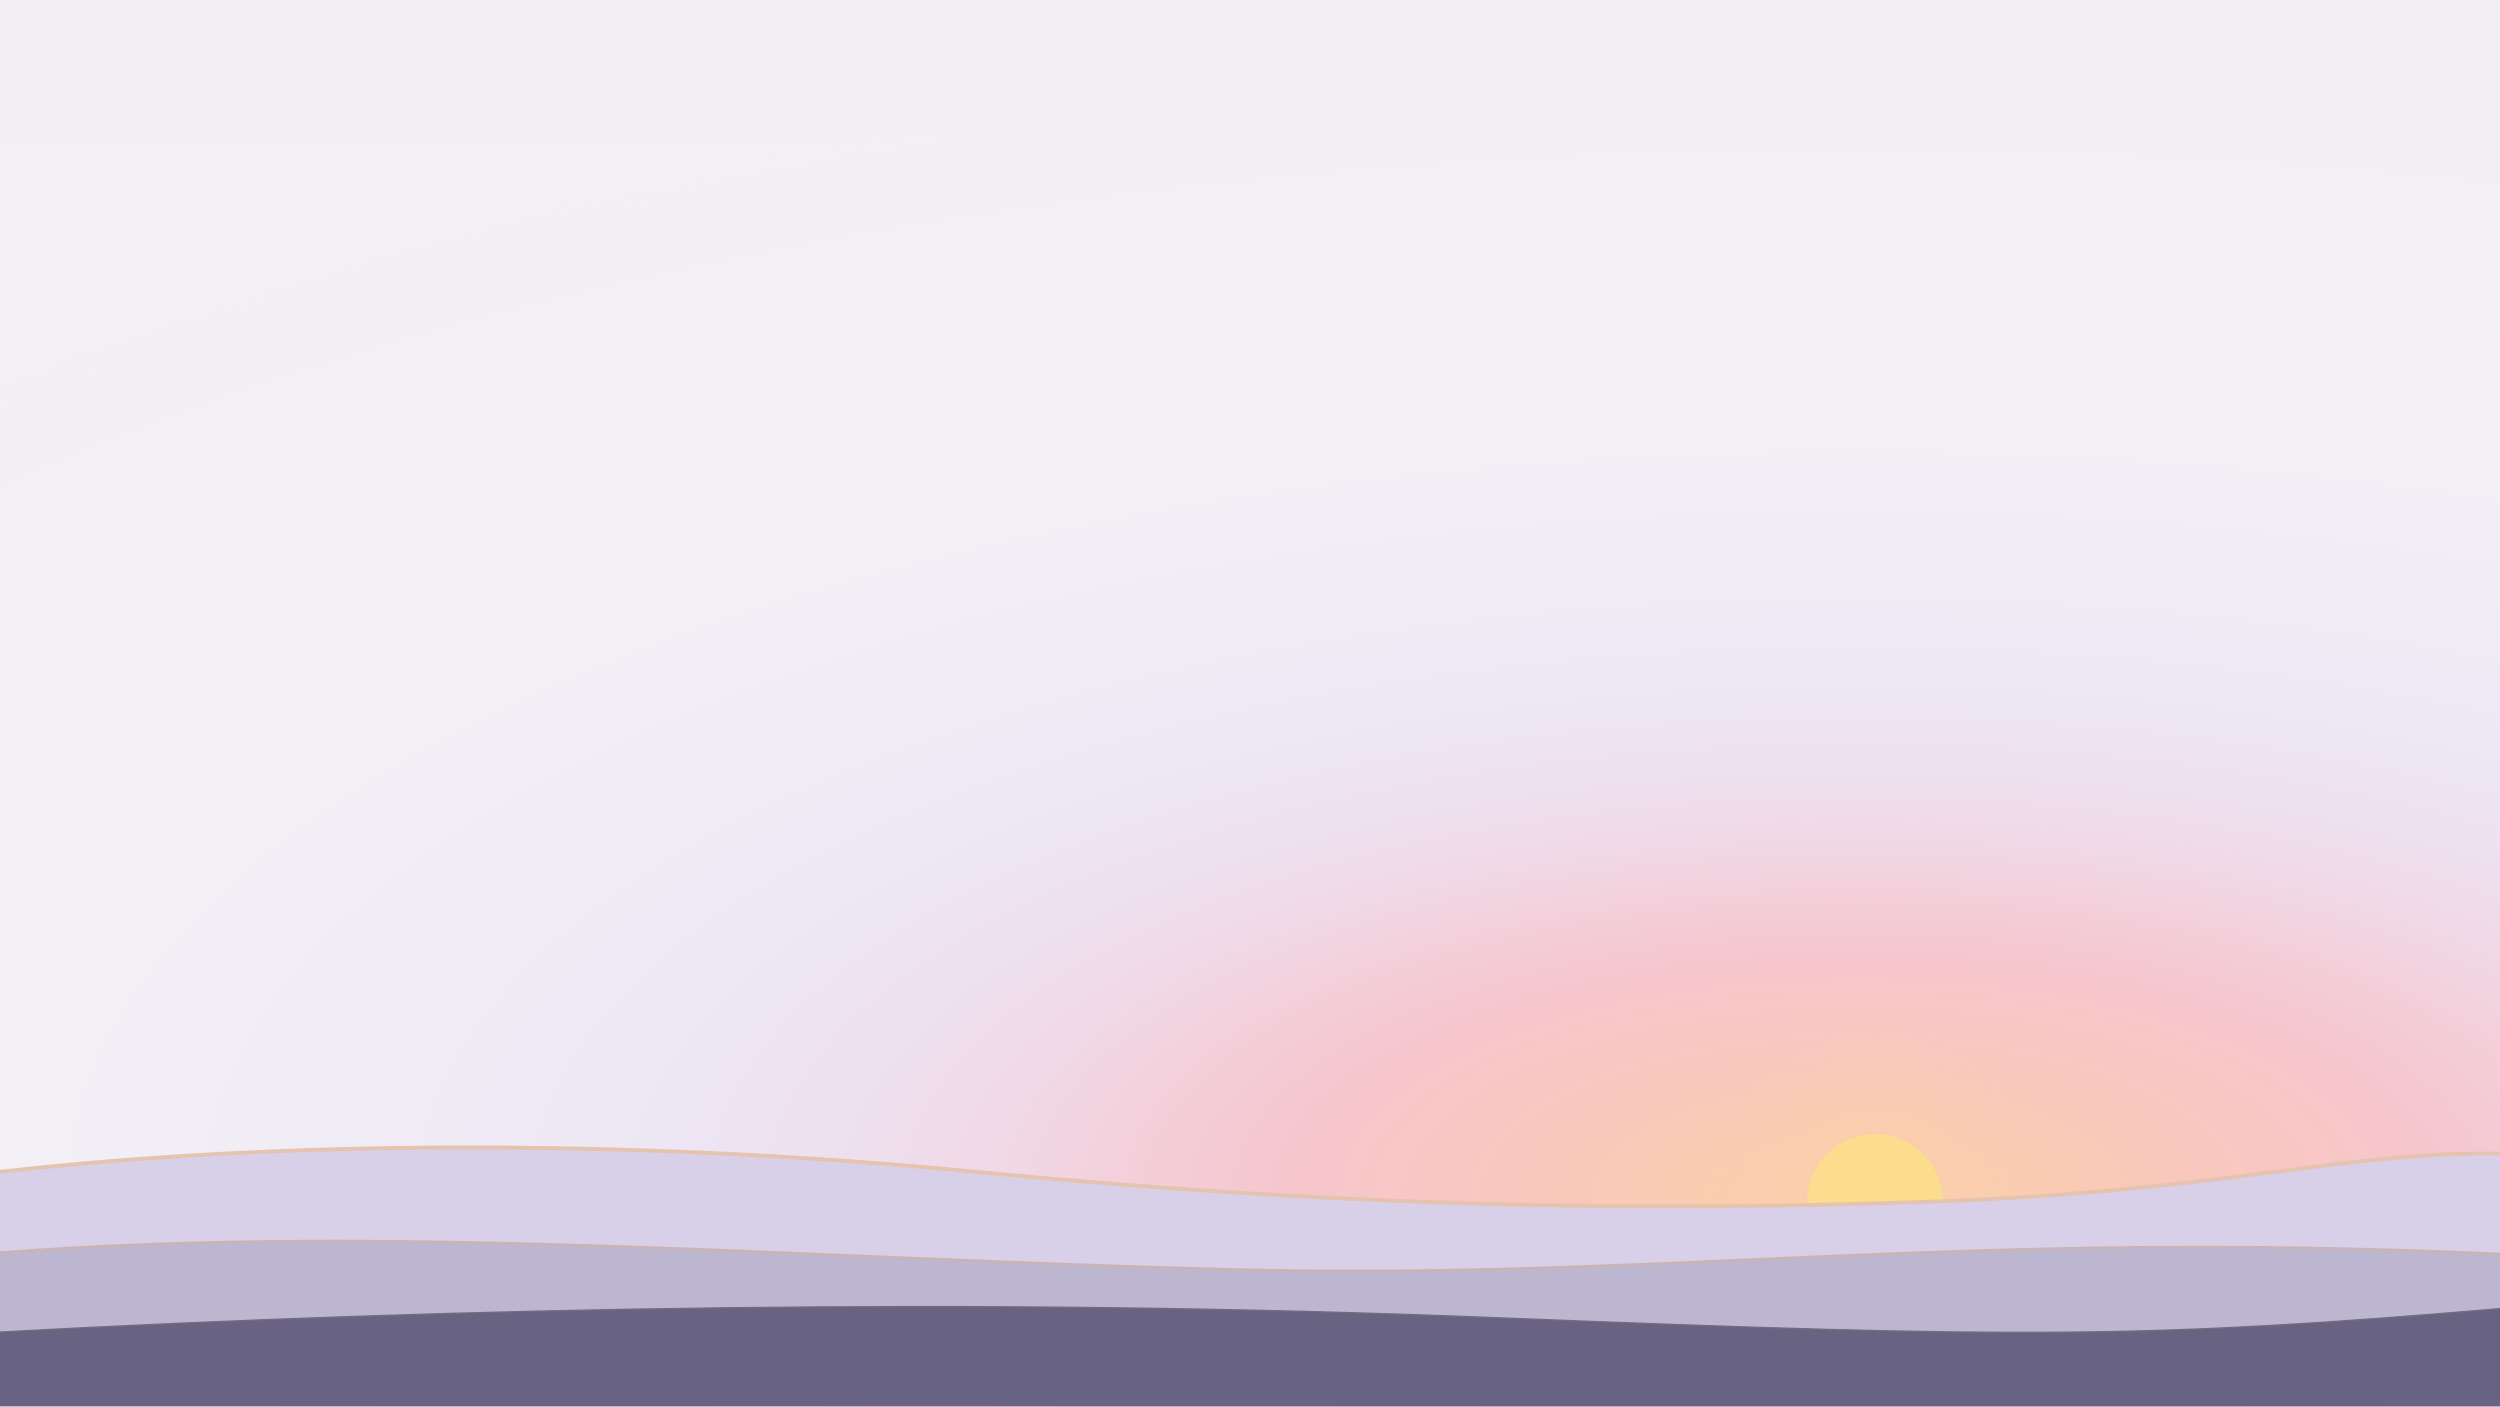
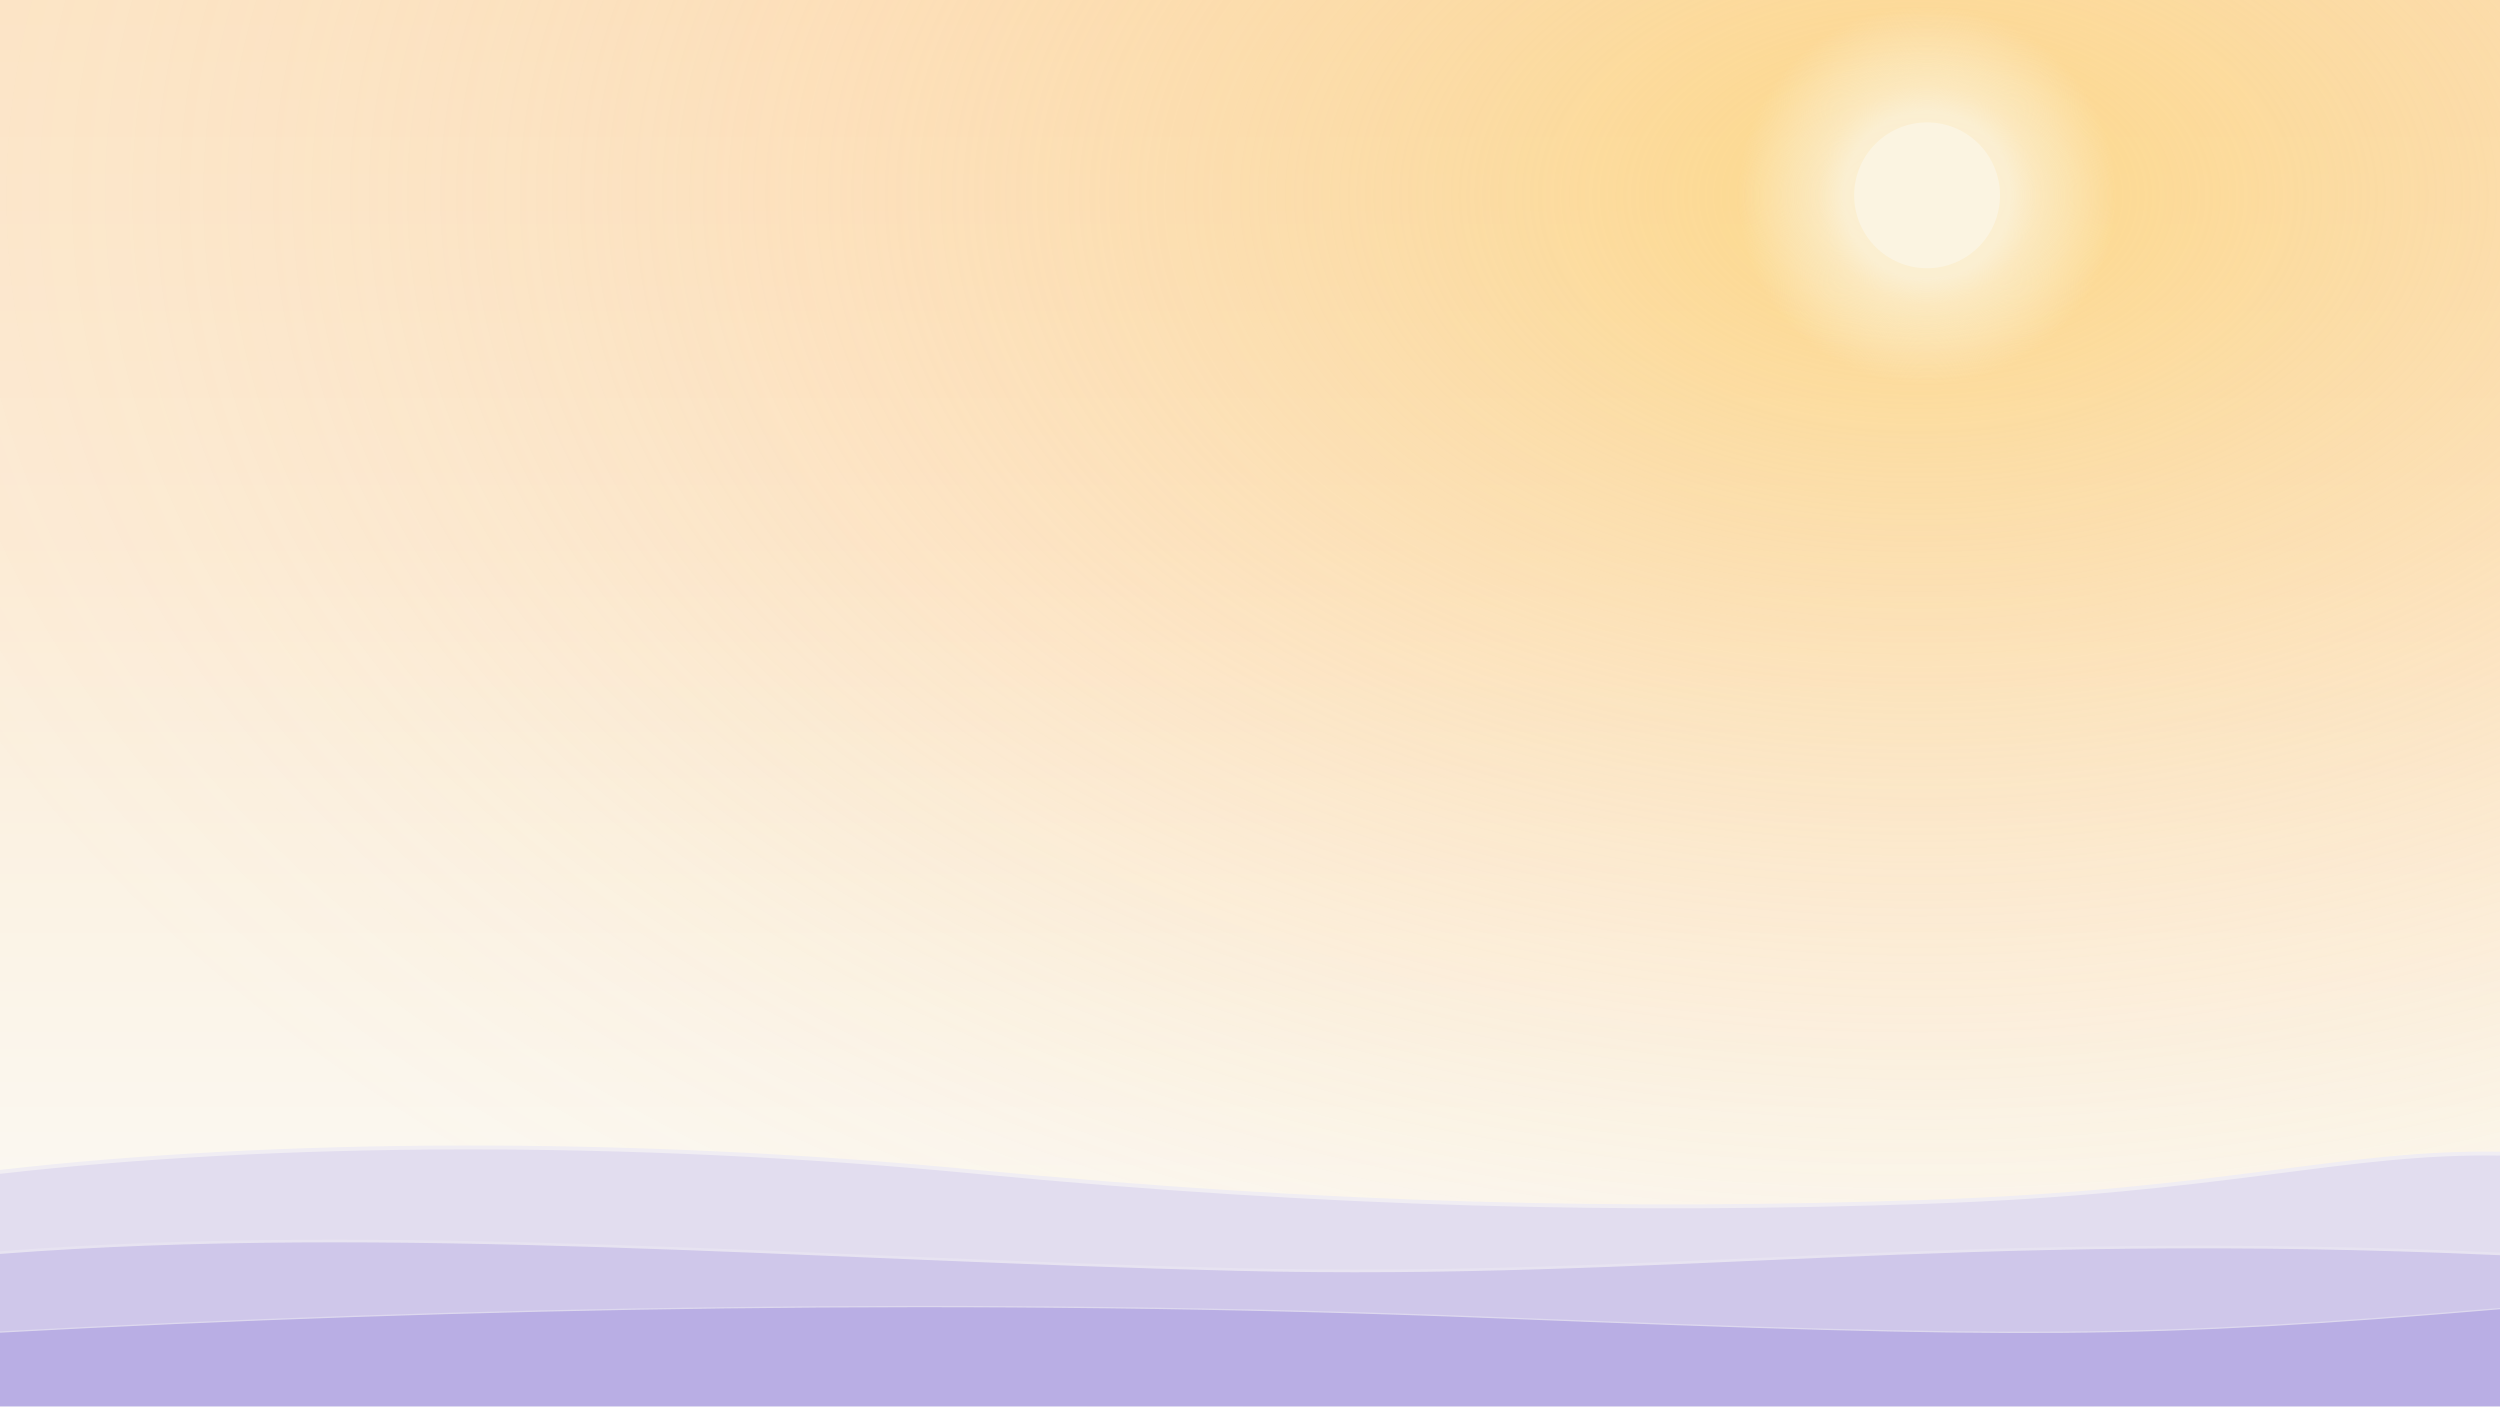
<svg xmlns="http://www.w3.org/2000/svg" viewBox="0 0 3840 2160" width="3840" height="2160" role="img">
  <defs>
    <linearGradient id="sky" x1="0" y1="0" x2="0" y2="1">
-       <stop offset="0" stop-color="#f2eff4" />
-       <stop offset="0.375" stop-color="#f4f1f5" />
-       <stop offset="0.602" stop-color="#f6f4f5" />
-       <stop offset="0.852" stop-color="#f8f6f6" />
+       <stop offset="0" stop-color="#fce5c7" />
+       <stop offset="0.375" stop-color="#fcebd5" />
+       <stop offset="0.602" stop-color="#fbf2e3" />
+       <stop offset="0.852" stop-color="#fbf8f1" />
    </linearGradient>
-     <radialGradient id="glow" cx=".5" cy=".5" r=".5">
-       <stop offset="0" stop-color="#fbd3a2" />
-       <stop offset="0.012" stop-color="#fbd1a5" />
-       <stop offset="0.04" stop-color="#faceac" />
-       <stop offset="0.077" stop-color="#f9cbb4" />
-       <stop offset="0.119" stop-color="#f8c8bd" />
-       <stop offset="0.165" stop-color="#f8c7c5" />
-       <stop offset="0.214" stop-color="#f6c6ce" />
-       <stop offset="0.266" stop-color="#f3cfda" />
-       <stop offset="0.321" stop-color="#f0d9e6" />
-       <stop offset="0.377" stop-color="#eee0ef" />
-       <stop offset="0.436" stop-color="#ede6f4" />
-       <stop offset="0.496" stop-color="#efeaf5" />
-       <stop offset="0.559" stop-color="#f0ecf5" />
-       <stop offset="0.623" stop-color="#f1eef5" />
-       <stop offset="0.688" stop-color="#f3eff5" />
-       <stop offset="0.755" stop-color="#f3eff5" />
-       <stop offset="0.824" stop-color="#f3f0f5" />
-       <stop offset="0.893" stop-color="#f3f0f4" />
-       <stop offset="0.964" stop-color="#f2eff4" />
-       <stop offset="1" stop-color="#f2eff4" stop-opacity="0" />
+     <radialGradient id="light" cx=".5" cy=".5" r=".5">
+       <stop offset="0" stop-color="#fbd46e" stop-opacity="0.7" />
+       <stop offset="0.012" stop-color="#fbd46e" stop-opacity="0.685" />
+       <stop offset="0.04" stop-color="#fbd26f" stop-opacity="0.65" />
+       <stop offset="0.077" stop-color="#fcd270" stop-opacity="0.605" />
+       <stop offset="0.119" stop-color="#fcd071" stop-opacity="0.557" />
+       <stop offset="0.165" stop-color="#fcd073" stop-opacity="0.506" />
+       <stop offset="0.214" stop-color="#fcce75" stop-opacity="0.453" />
+       <stop offset="0.266" stop-color="#fccd77" stop-opacity="0.401" />
+       <stop offset="0.321" stop-color="#fccc78" stop-opacity="0.349" />
+       <stop offset="0.377" stop-color="#fdcb7a" stop-opacity="0.298" />
+       <stop offset="0.436" stop-color="#fdc97c" stop-opacity="0.25" />
+       <stop offset="0.496" stop-color="#fec77e" stop-opacity="0.204" />
+       <stop offset="0.559" stop-color="#fec680" stop-opacity="0.161" />
+       <stop offset="0.623" stop-color="#fec680" stop-opacity="0.121" />
+       <stop offset="0.688" stop-color="#fec680" stop-opacity="0.086" />
+       <stop offset="0.755" stop-color="#fec680" stop-opacity="0.056" />
+       <stop offset="0.824" stop-color="#fec680" stop-opacity="0.031" />
+       <stop offset="0.893" stop-color="#fec680" stop-opacity="0.013" />
+       <stop offset="0.964" stop-color="#fec680" stop-opacity="0.002" />
+       <stop offset="1" stop-color="#fec680" stop-opacity="0" />
    </radialGradient>
    <radialGradient id="halo" cx=".5" cy=".5" r=".5">
-       <stop offset="0" stop-color="#fad2a4" />
-       <stop offset=".45" stop-color="#faceae" stop-opacity=".7" />
-       <stop offset="1" stop-color="#f8cbb8" stop-opacity="0" />
+       <stop offset="0" stop-color="#fbf4e1" stop-opacity="0.8" />
+       <stop offset="0.442" stop-color="#fbf4e1" stop-opacity="0.8" />
+       <stop offset="0.577" stop-color="#fbf4e1" stop-opacity="0.55" />
+       <stop offset="0.75" stop-color="#fbf4e1" stop-opacity="0.35" />
+       <stop offset="1" stop-color="#fbf4e1" stop-opacity="0" />
    </radialGradient>
  </defs>
  <rect width="3840" height="2160" fill="url(#sky)" />
-   <ellipse cx="2880" cy="1846" rx="4300" ry="1760" fill="url(#glow)" />
-   <circle cx="2880" cy="1846" r="270.4" fill="url(#halo)" />
-   <circle cx="2880" cy="1846" r="104" fill="#fbdd8d" />
-   <path d="M0 1800C420 1752 960 1748 1500 1800S2500 1862 2960 1846S3600 1768 3840 1772V2160H0Z" fill="#d8d0e8" />
-   <path d="M0 1800C420 1752 960 1748 1500 1800S2500 1862 2960 1846S3600 1768 3840 1772" fill="none" stroke="#e5c3af" stroke-width="6" stroke-linecap="round" />
-   <path d="M0 1924C600 1878 1240 1934 1900 1950S3000 1888 3840 1926V2160H0Z" fill="#bcb6d0" />
-   <path d="M0 1924C600 1878 1240 1934 1900 1950S3000 1888 3840 1926" fill="none" stroke="#c9b4b3" stroke-width="4" stroke-linecap="round" />
-   <path d="M0 2046C700 2008 1500 1992 2300 2024S3300 2056 3840 2010V2160H0Z" fill="#696383" />
-   <path d="M0 2046C700 2008 1500 1992 2300 2024S3300 2056 3840 2010" fill="none" stroke="#786a7c" stroke-width="2" stroke-linecap="round" />
+   <ellipse cx="2960" cy="300" rx="3400" ry="2100" fill="url(#light)" />
+   <circle cx="2960" cy="300" r="291.2" fill="url(#halo)" />
+   <circle cx="2960" cy="300" r="112" fill="#fbf4e1" />
+   <path d="M0 1800C420 1752 960 1748 1500 1800S2500 1862 2960 1846S3600 1768 3840 1772V2160H0Z" fill="#e2ddef" />
+   <path d="M0 1800C420 1752 960 1748 1500 1800S2500 1862 2960 1846S3600 1768 3840 1772" fill="none" stroke="#f0edf3" stroke-width="6" stroke-linecap="round" />
+   <path d="M0 1924C600 1878 1240 1934 1900 1950S3000 1888 3840 1926V2160H0Z" fill="#cfc7ea" />
+   <path d="M0 1924C600 1878 1240 1934 1900 1950S3000 1888 3840 1926" fill="none" stroke="#e7e3f1" stroke-width="4" stroke-linecap="round" />
+   <path d="M0 2046C700 2008 1500 1992 2300 2024S3300 2056 3840 2010V2160H0Z" fill="#b9aee4" />
+   <path d="M0 2046C700 2008 1500 1992 2300 2024S3300 2056 3840 2010" fill="none" stroke="#ddd8ee" stroke-width="2" stroke-linecap="round" />
</svg>
